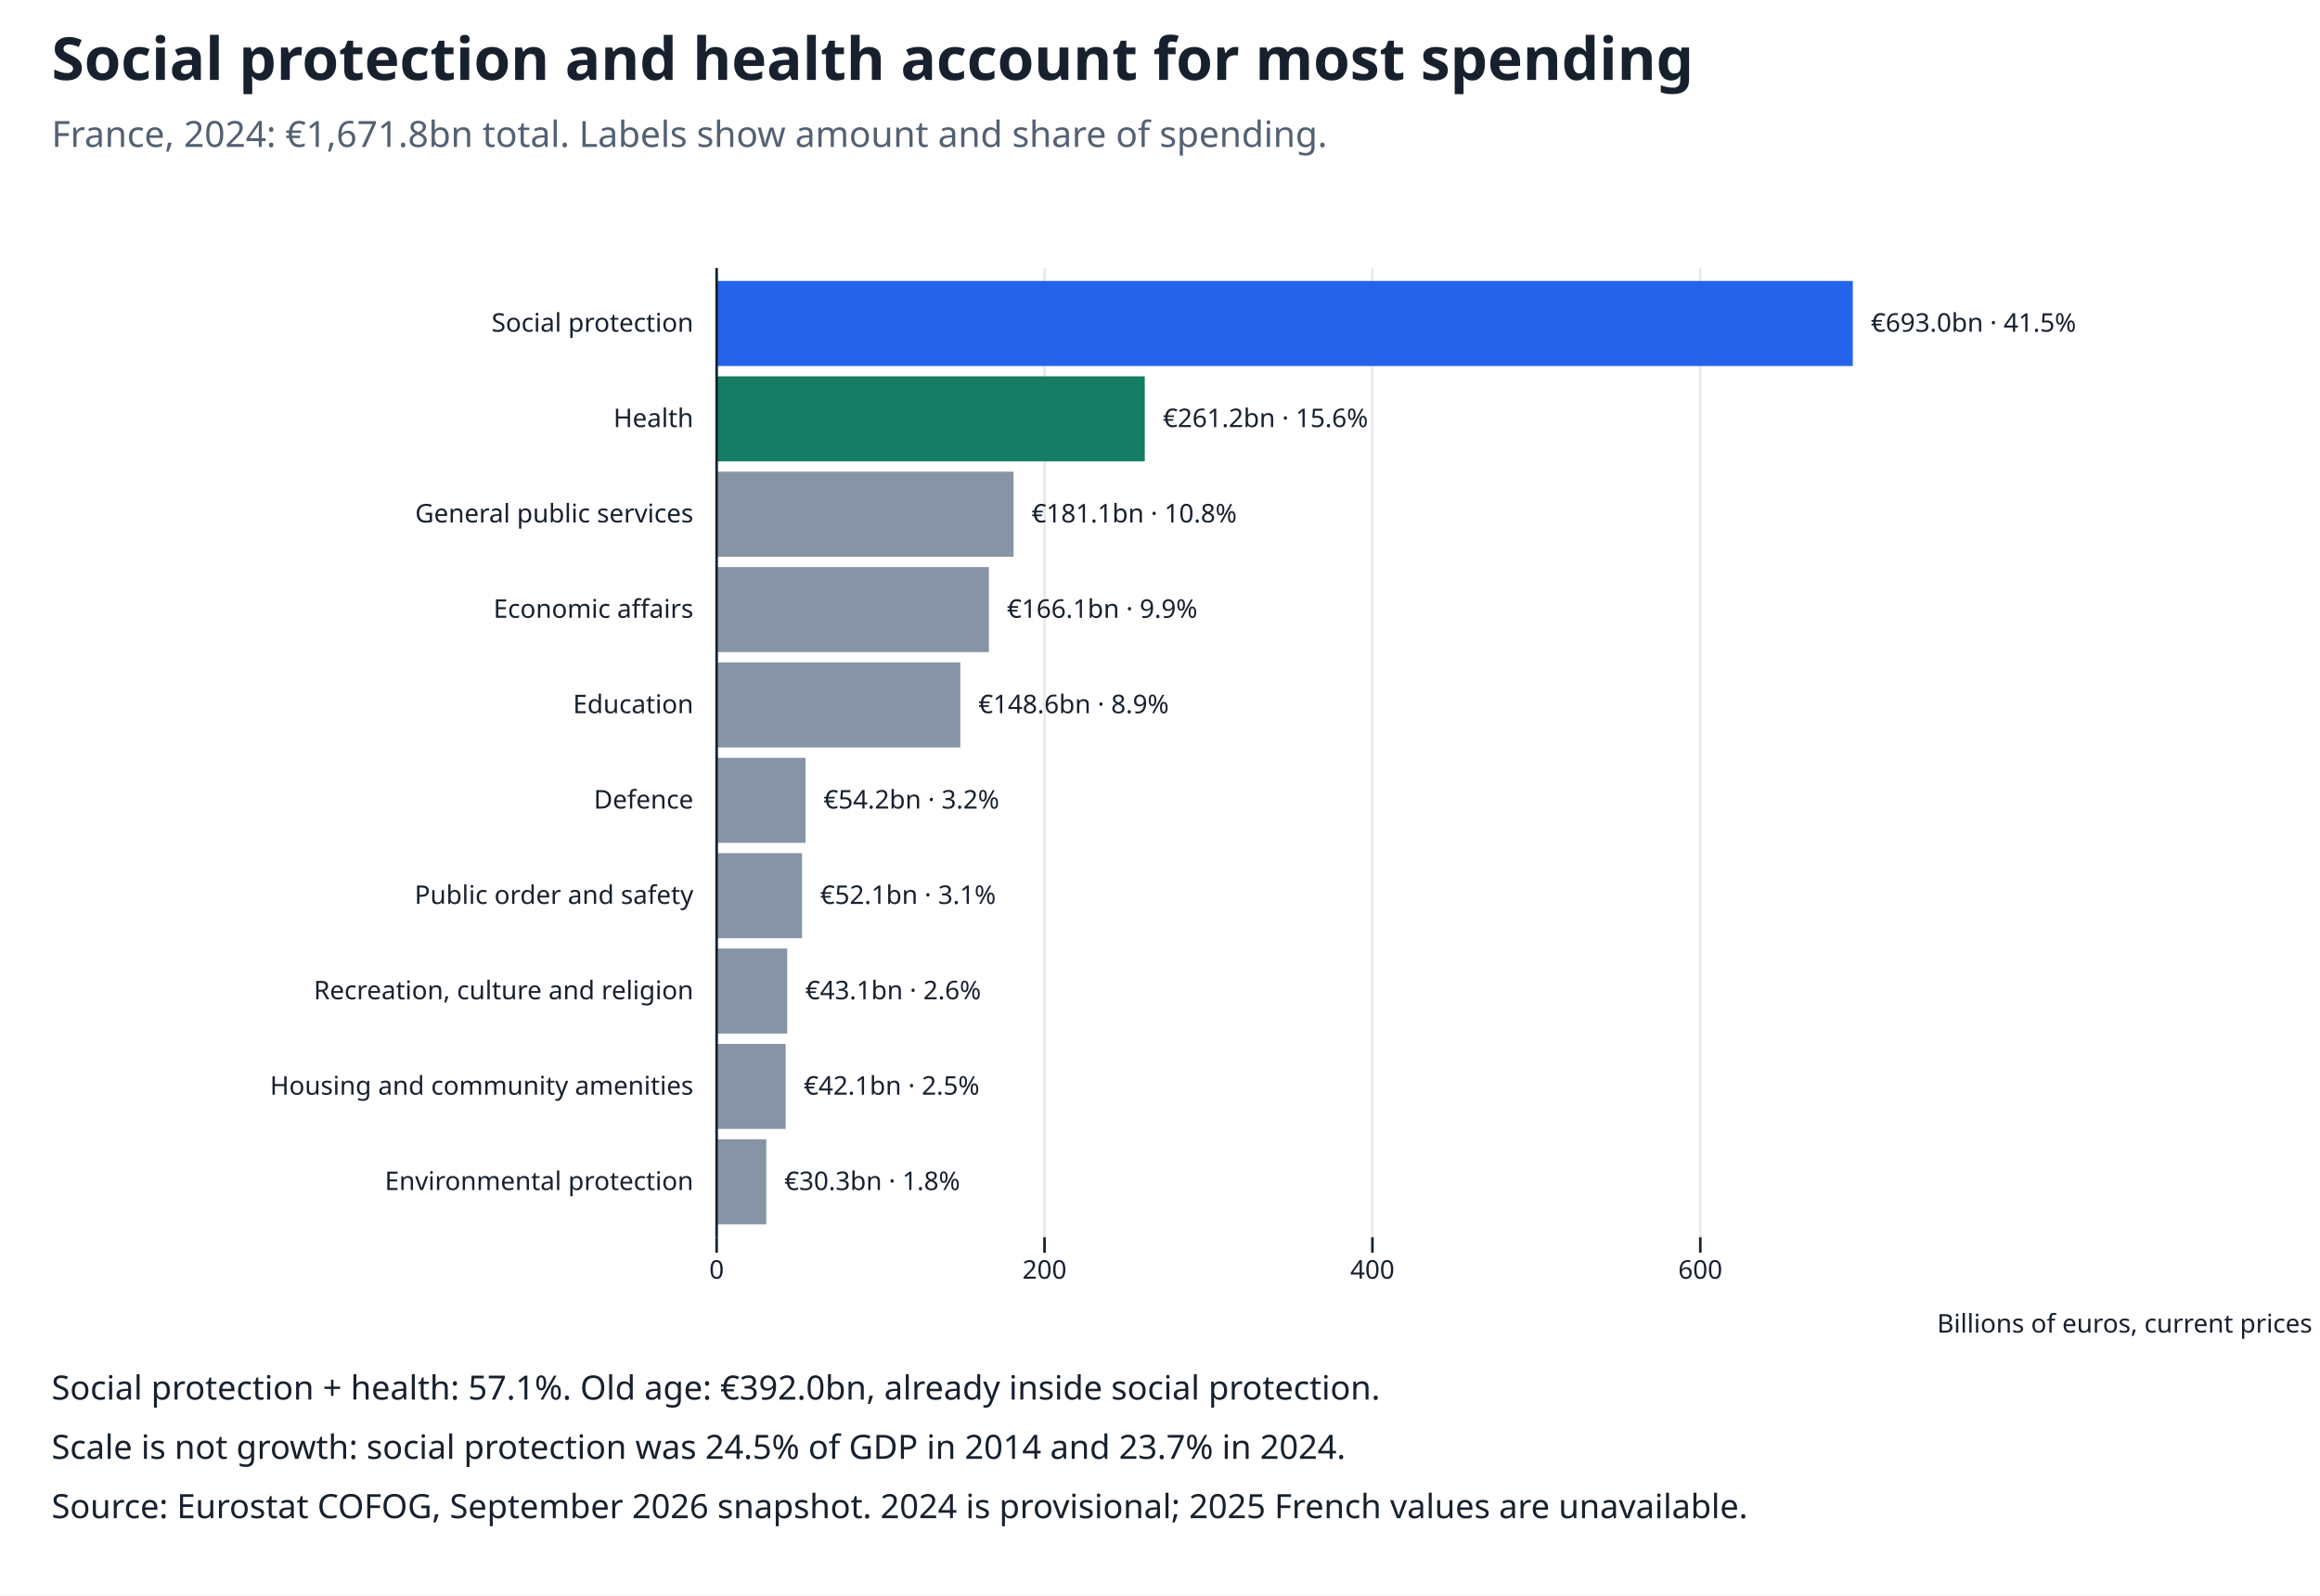
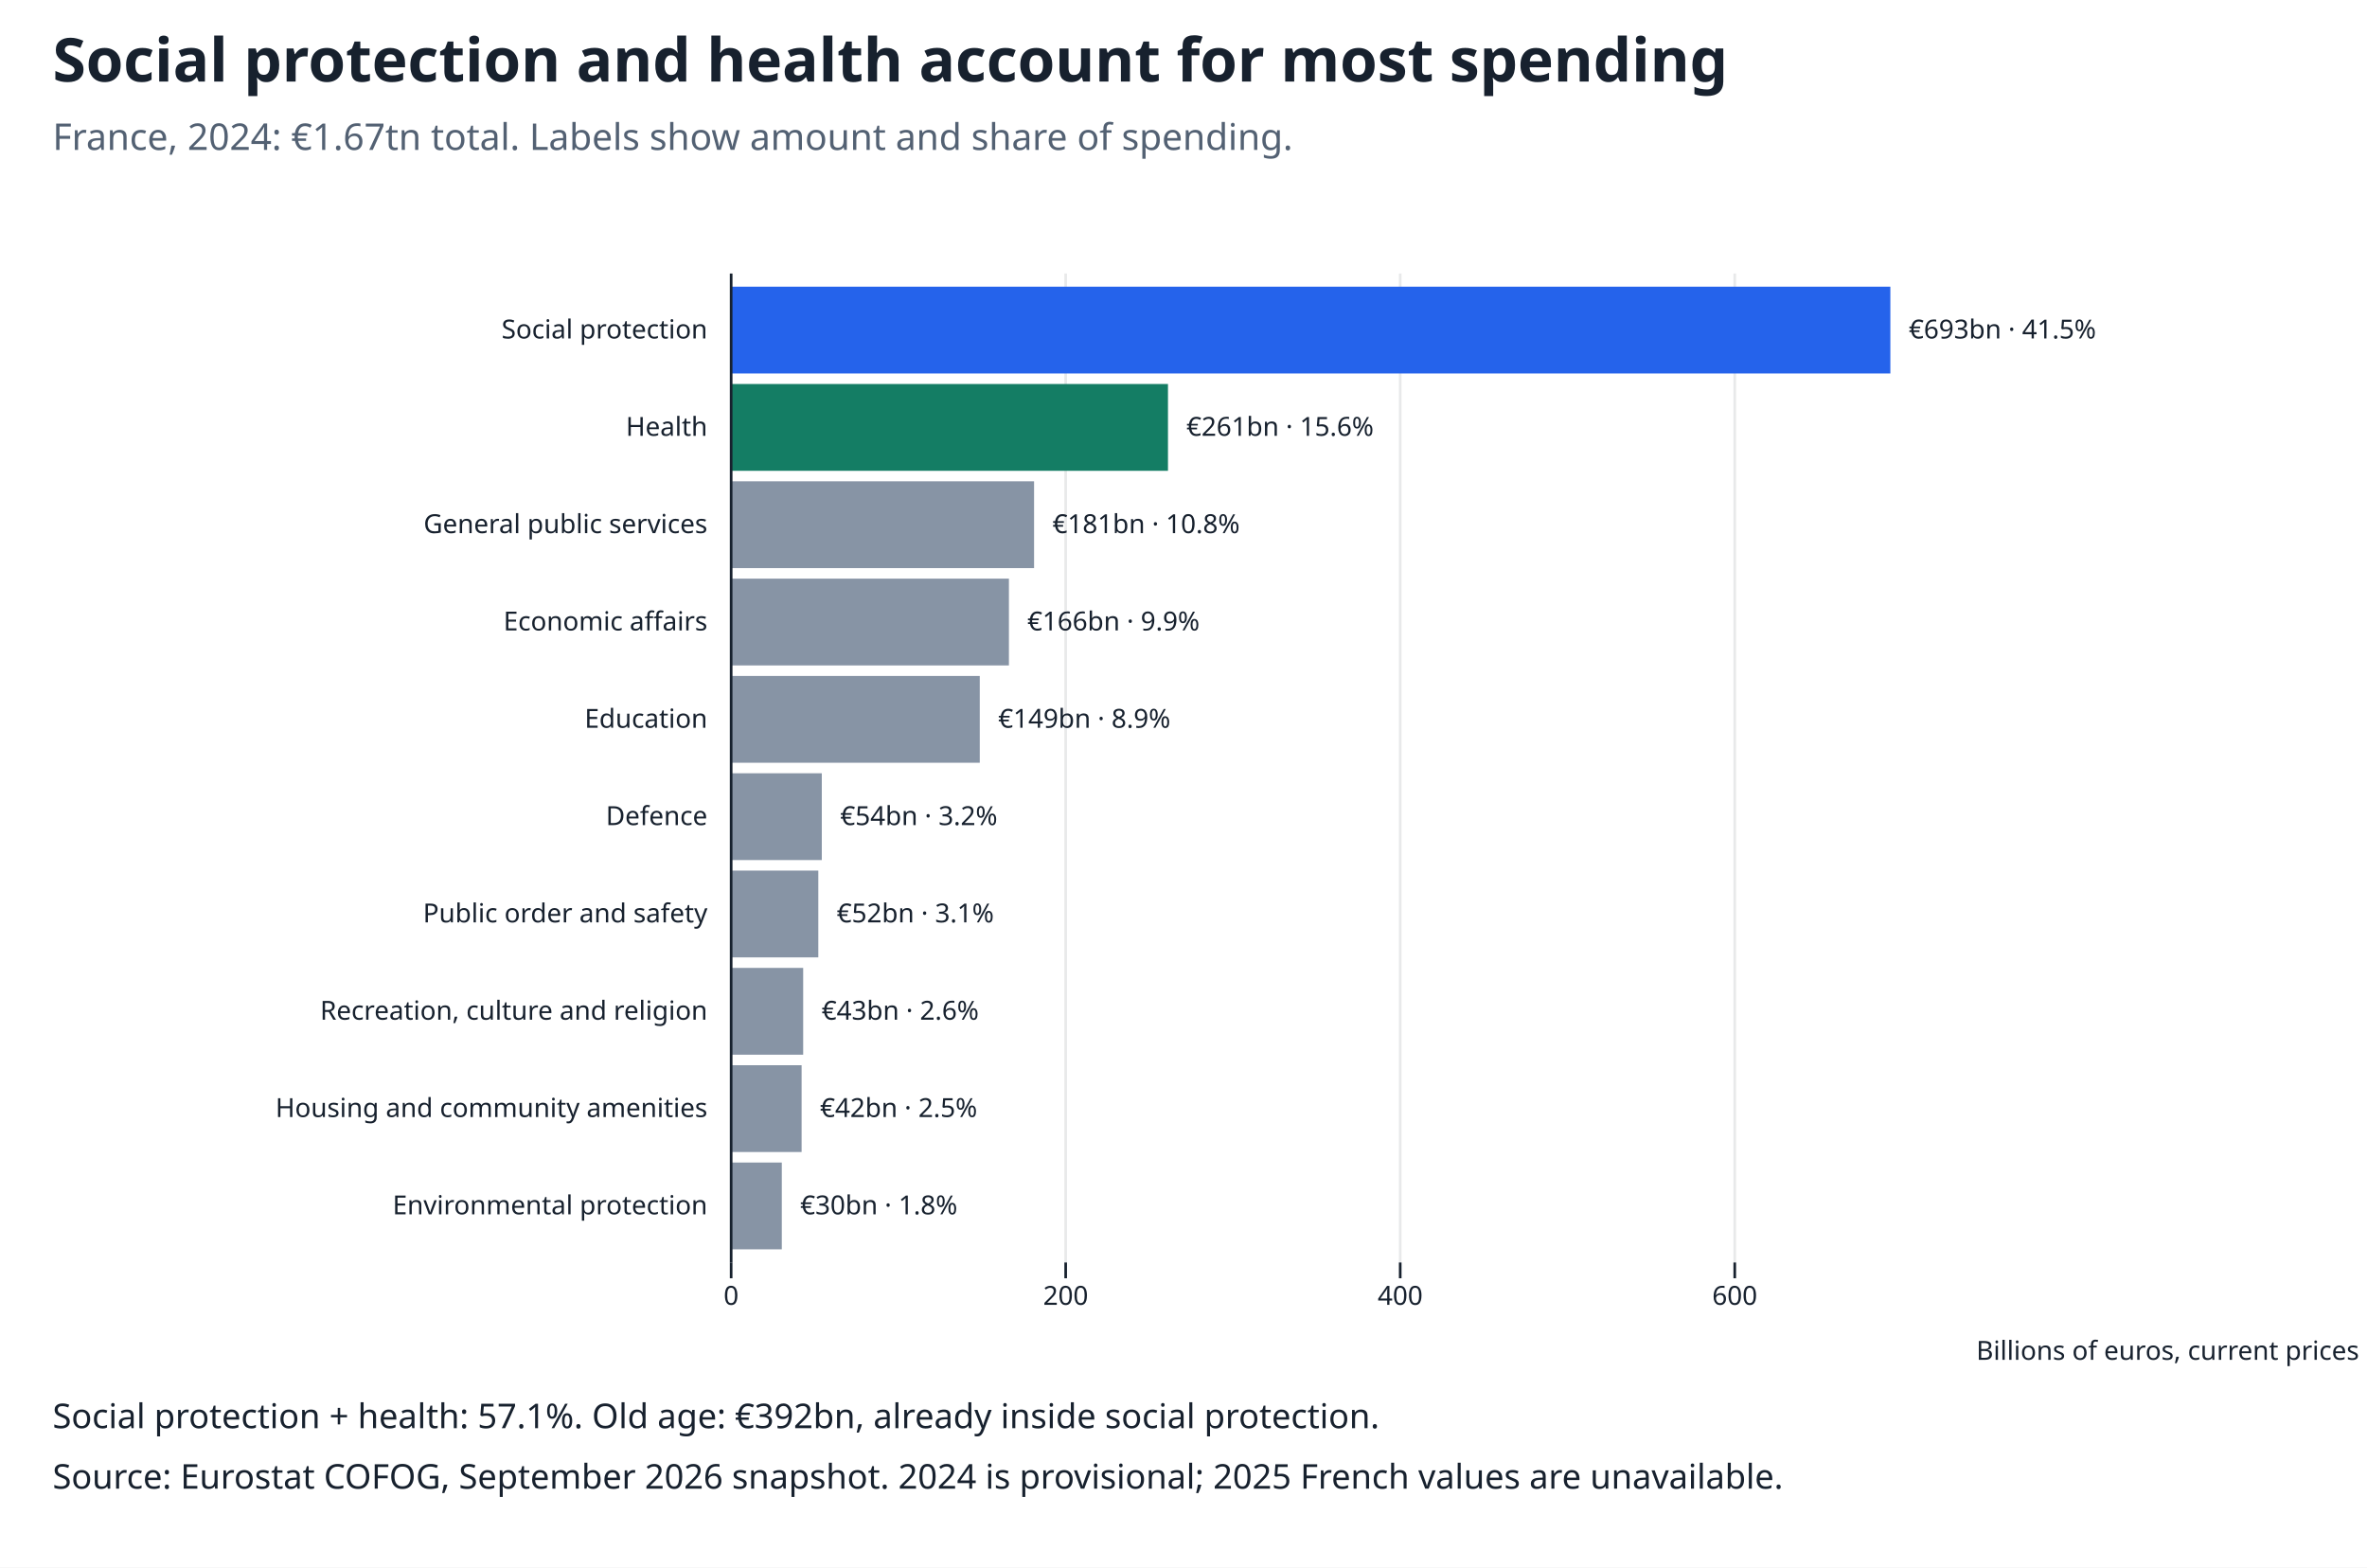
- <svg xmlns="http://www.w3.org/2000/svg" width="900" height="619" viewBox="0 0 900 619" role="img">
+ <svg xmlns="http://www.w3.org/2000/svg" width="900" height="596" viewBox="0 0 900 596" role="img">
  <rect width="100%" height="100%" fill="white" />
  <text x="20" y="31" fill="#17212e" font-family="system-ui, sans-serif" font-size="23" font-weight="bold">Social protection and health account for most spending</text>
-   <text x="20" y="57" fill="#536173" font-family="system-ui, sans-serif" font-size="14" font-weight="normal">France, 2024: €1,671.8bn total. Labels show amount and share of spending.</text>
+   <text x="20" y="57" fill="#536173" font-family="system-ui, sans-serif" font-size="14" font-weight="normal">France, 2024: €1.67tn total. Labels show amount and share of spending.</text>
  <svg class="plot-d6a7b5" fill="currentColor" font-family="system-ui, sans-serif" font-size="10" text-anchor="middle" width="900" height="440" viewBox="0 0 900 440" style="font-family: system-ui, sans-serif; background: white; color: rgb(23, 33, 46);" y="80">
    <style>:where(.plot-d6a7b5) {
  --plot-background: white;
  display: block;
  height: auto;
  height: intrinsic;
  max-width: 100%;
}
:where(.plot-d6a7b5 text),
:where(.plot-d6a7b5 tspan) {
  white-space: pre;
}</style>
    <g aria-label="y-axis tick label" text-anchor="end" transform="translate(-9,16.5)">
      <text y="0.32em" transform="translate(278,29)">Social protection</text>
      <text y="0.32em" transform="translate(278,66)">Health</text>
      <text y="0.32em" transform="translate(278,103)">General public services</text>
      <text y="0.32em" transform="translate(278,140)">Economic affairs</text>
      <text y="0.32em" transform="translate(278,177)">Education</text>
      <text y="0.32em" transform="translate(278,214)">Defence</text>
      <text y="0.32em" transform="translate(278,251)">Public order and safety</text>
      <text y="0.32em" transform="translate(278,288)">Recreation, culture and religion</text>
      <text y="0.32em" transform="translate(278,325)">Housing and community amenities</text>
      <text y="0.32em" transform="translate(278,362)">Environmental protection</text>
    </g>
    <g aria-label="x-grid" aria-hidden="true" stroke="currentColor" stroke-opacity="0.1">
      <line x1="278" x2="278" y1="24" y2="400" />
      <line x1="405.2" x2="405.2" y1="24" y2="400" />
      <line x1="532.4" x2="532.4" y1="24" y2="400" />
      <line x1="659.6" x2="659.6" y1="24" y2="400" />
    </g>
    <g aria-label="x-axis tick" aria-hidden="true" fill="none" stroke="currentColor">
      <path transform="translate(278,400)" d="M0,0L0,6" />
      <path transform="translate(405.2,400)" d="M0,0L0,6" />
      <path transform="translate(532.4,400)" d="M0,0L0,6" />
      <path transform="translate(659.6,400)" d="M0,0L0,6" />
    </g>
    <g aria-label="x-axis tick label" font-variant="tabular-nums" transform="translate(0,9)">
      <text y="0.71em" transform="translate(278,400)">0</text>
      <text y="0.71em" transform="translate(405.2,400)">200</text>
      <text y="0.71em" transform="translate(532.4,400)">400</text>
      <text y="0.71em" transform="translate(659.6,400)">600</text>
    </g>
    <g aria-label="x-axis label" text-anchor="end" transform="translate(142,37)">
      <text transform="translate(755,400)">Billions of euros, current prices</text>
    </g>
    <g aria-label="bar">
      <rect x="278" width="440.766" y="29" height="33" fill="#2563eb" />
      <rect x="278" width="166.095" y="66" height="33" fill="#147d64" />
      <rect x="278" width="115.182" y="103" height="33" fill="#8794a5" />
      <rect x="278" width="105.622" y="140" height="33" fill="#8794a5" />
      <rect x="278" width="94.535" y="177" height="33" fill="#8794a5" />
      <rect x="278" width="34.471" y="214" height="33" fill="#8794a5" />
      <rect x="278" width="33.144" y="251" height="33" fill="#8794a5" />
      <rect x="278" width="27.391" y="288" height="33" fill="#8794a5" />
      <rect x="278" width="26.794" y="325" height="33" fill="#8794a5" />
      <rect x="278" width="19.261" y="362" height="33" fill="#8794a5" />
    </g>
    <g aria-label="rule" stroke="currentColor">
      <line x1="278" x2="278" y1="24" y2="400" />
    </g>
    <g aria-label="text" text-anchor="start" transform="translate(7,16.5)">
-       <text y="0.32em" transform="translate(718.7663,29)">€693.0bn · 41.5%</text>
-       <text y="0.32em" transform="translate(444.0954,66)">€261.2bn · 15.6%</text>
-       <text y="0.32em" transform="translate(393.1816,103)">€181.1bn · 10.8%</text>
-       <text y="0.32em" transform="translate(383.6223,140)">€166.1bn · 9.9%</text>
-       <text y="0.32em" transform="translate(372.5348,177)">€148.6bn · 8.9%</text>
-       <text y="0.32em" transform="translate(312.4706,214)">€54.2bn · 3.2%</text>
-       <text y="0.32em" transform="translate(311.1439,251)">€52.1bn · 3.1%</text>
-       <text y="0.32em" transform="translate(305.391,288)">€43.1bn · 2.6%</text>
-       <text y="0.32em" transform="translate(304.7938,325)">€42.1bn · 2.5%</text>
-       <text y="0.32em" transform="translate(297.2613,362)">€30.3bn · 1.8%</text>
+       <text y="0.32em" transform="translate(718.7663,29)">€693bn · 41.5%</text>
+       <text y="0.32em" transform="translate(444.0954,66)">€261bn · 15.6%</text>
+       <text y="0.32em" transform="translate(393.1816,103)">€181bn · 10.8%</text>
+       <text y="0.32em" transform="translate(383.6223,140)">€166bn · 9.9%</text>
+       <text y="0.32em" transform="translate(372.5348,177)">€149bn · 8.9%</text>
+       <text y="0.32em" transform="translate(312.4706,214)">€54bn · 3.2%</text>
+       <text y="0.32em" transform="translate(311.1439,251)">€52bn · 3.1%</text>
+       <text y="0.32em" transform="translate(305.391,288)">€43bn · 2.6%</text>
+       <text y="0.32em" transform="translate(304.7938,325)">€42bn · 2.5%</text>
+       <text y="0.32em" transform="translate(297.2613,362)">€30bn · 1.8%</text>
    </g>
  </svg>
-   <text x="20" y="543" fill="#17212e" font-family="system-ui, sans-serif" font-size="13" font-weight="normal">Social protection + health: 57.1%. Old age: €392.0bn, already inside social protection.</text>
-   <text x="20" y="566" fill="#17212e" font-family="system-ui, sans-serif" font-size="13" font-weight="normal">Scale is not growth: social protection was 24.5% of GDP in 2014 and 23.7% in 2024.</text>
-   <text x="20" y="589" fill="#17212e" font-family="system-ui, sans-serif" font-size="13" font-weight="normal">Source: Eurostat COFOG, September 2026 snapshot. 2024 is provisional; 2025 French values are unavailable.</text>
+   <text x="20" y="543" fill="#17212e" font-family="system-ui, sans-serif" font-size="13" font-weight="normal">Social protection + health: 57.1%. Old age: €392bn, already inside social protection.</text>
+   <text x="20" y="566" fill="#17212e" font-family="system-ui, sans-serif" font-size="13" font-weight="normal">Source: Eurostat COFOG, September 2026 snapshot. 2024 is provisional; 2025 French values are unavailable.</text>
</svg>
